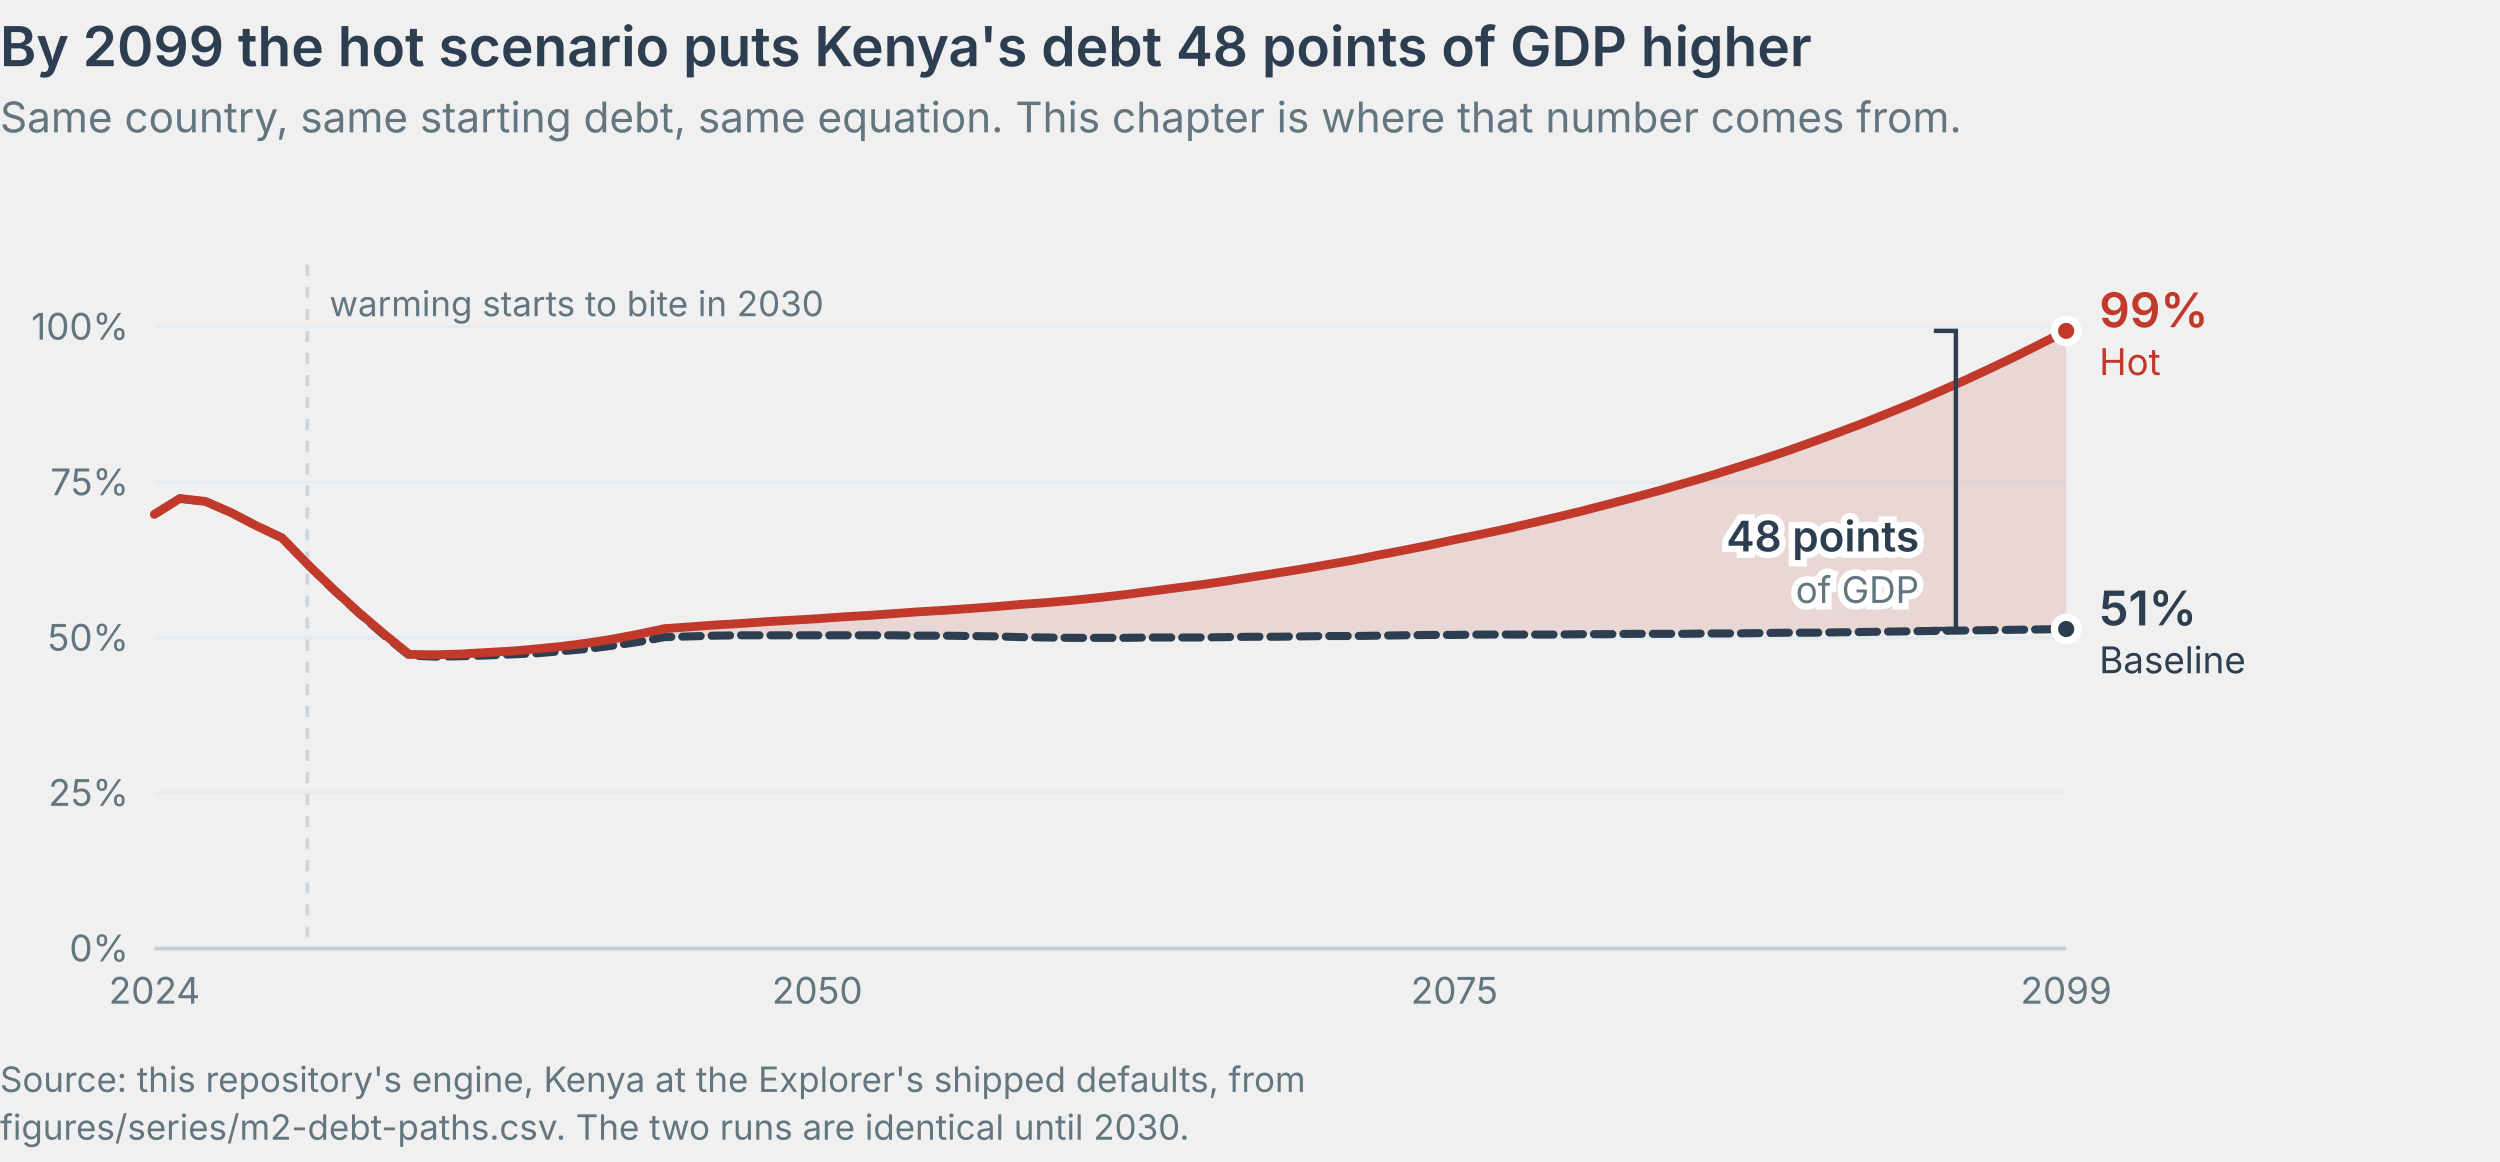
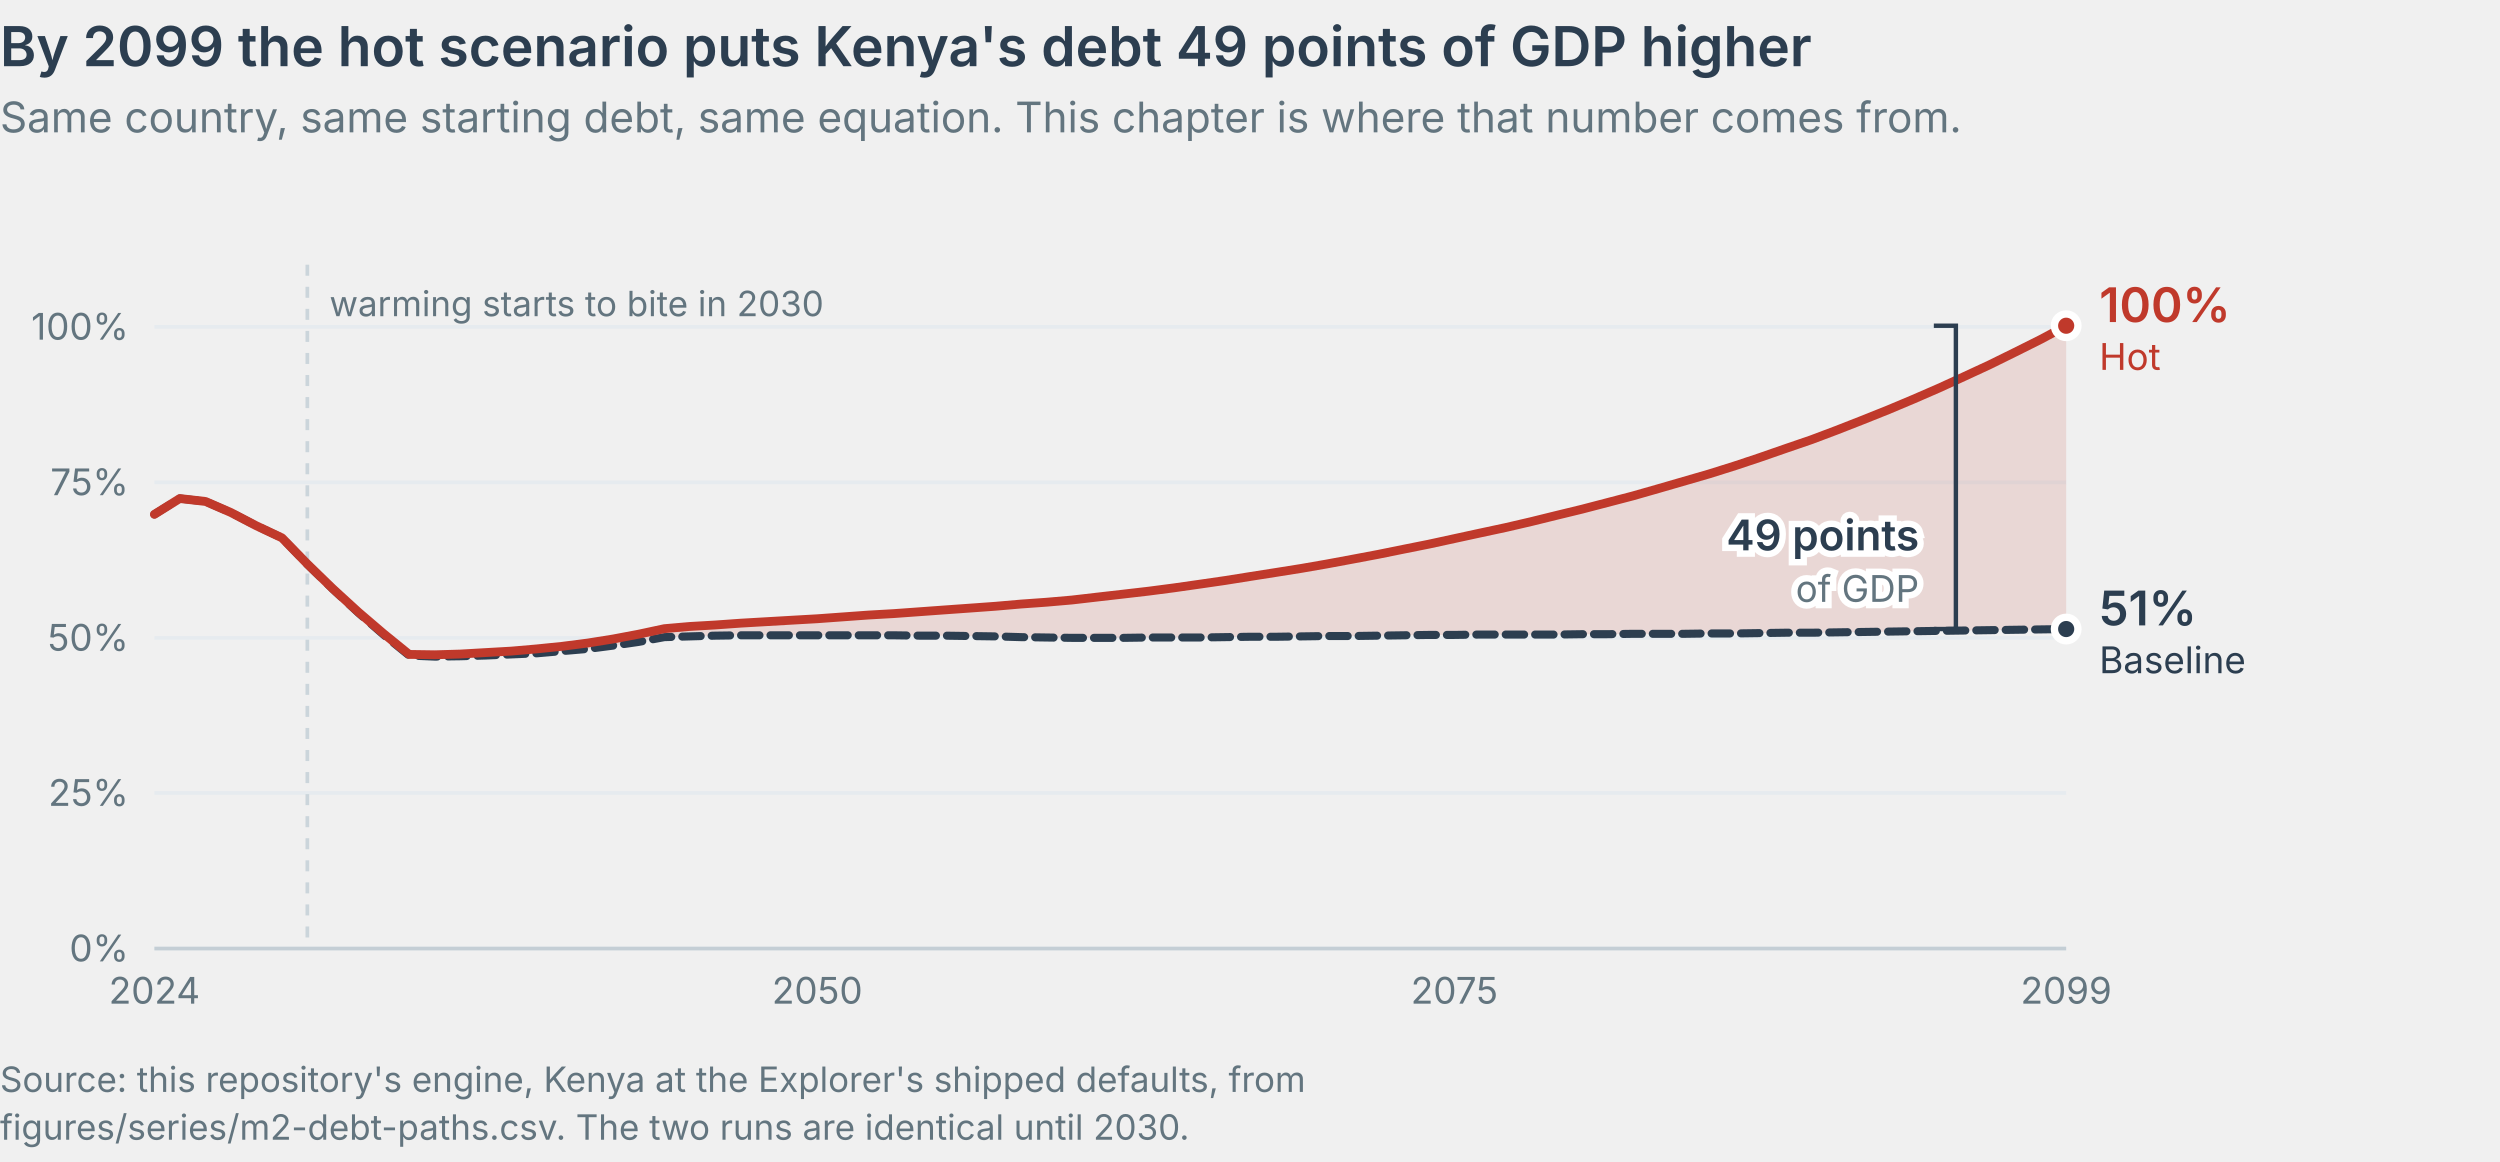
- <svg xmlns="http://www.w3.org/2000/svg" viewBox="0 0 680 316" role="img" aria-label="By 2099 the hot scenario puts Kenya's debt 48 points of GDP higher. Same country, same starting debt, same equation. This chapter is where that number comes from." preserveAspectRatio="xMidYMid meet">
+ <svg xmlns="http://www.w3.org/2000/svg" viewBox="0 0 680 316" role="img" aria-label="By 2099 the hot scenario puts Kenya's debt 49 points of GDP higher. Same country, same starting debt, same equation. This chapter is where that number comes from." preserveAspectRatio="xMidYMid meet">
  <defs>
    <marker id="qcx-head" viewBox="0 0 10 10" refX="9" refY="5" markerWidth="6" markerHeight="6" orient="auto-start-reverse">
      <path d="M 0 1 L 9 5 L 0 9 z" fill="#CBD5DB" />
    </marker>
    <marker id="qcx-head-accent" viewBox="0 0 10 10" refX="9" refY="5" markerWidth="6" markerHeight="6" orient="auto-start-reverse">
      <path d="M 0 1 L 9 5 L 0 9 z" fill="#16A085" />
    </marker>
    <marker id="qcx-head-red" viewBox="0 0 10 10" refX="9" refY="5" markerWidth="6" markerHeight="6" orient="auto-start-reverse">
      <path d="M 0 1 L 9 5 L 0 9 z" fill="#C0392B" />
    </marker>
  </defs>
  <style>.qcx-sans{font-family:"Söhne","Inter",system-ui,-apple-system,sans-serif;}.qcx-serif{font-family:"Tiempos Headline","IBM Plex Serif",Georgia,serif;}</style>
-   <text class="qcx-sans" x="0.0" y="18.0" font-size="15" font-weight="600" fill="#2C3E50" text-anchor="start">By 2099 the hot scenario puts Kenya's debt 48 points of GDP higher</text>
+   <text class="qcx-sans" x="0.0" y="18.0" font-size="15" font-weight="600" fill="#2C3E50" text-anchor="start">By 2099 the hot scenario puts Kenya's debt 49 points of GDP higher</text>
  <text class="qcx-sans" x="0.0" y="36.0" font-size="11.5" font-weight="400" fill="#63757F" text-anchor="start">Same country, same starting debt, same equation. This chapter is where that number comes from.</text>
  <line x1="42.0" y1="258.0" x2="562.0" y2="258.0" stroke="#E6EBEF" stroke-width="1" />
  <text class="qcx-sans" x="35.0" y="261.5" font-size="10" font-weight="400" fill="#63757F" text-anchor="end">0%</text>
  <line x1="42.0" y1="215.7" x2="562.0" y2="215.7" stroke="#E6EBEF" stroke-width="1" />
  <text class="qcx-sans" x="35.0" y="219.2" font-size="10" font-weight="400" fill="#63757F" text-anchor="end">25%</text>
  <line x1="42.0" y1="173.5" x2="562.0" y2="173.5" stroke="#E6EBEF" stroke-width="1" />
  <text class="qcx-sans" x="35.0" y="177.0" font-size="10" font-weight="400" fill="#63757F" text-anchor="end">50%</text>
  <line x1="42.0" y1="131.2" x2="562.0" y2="131.2" stroke="#E6EBEF" stroke-width="1" />
  <text class="qcx-sans" x="35.0" y="134.7" font-size="10" font-weight="400" fill="#63757F" text-anchor="end">75%</text>
  <line x1="42.0" y1="88.9" x2="562.0" y2="88.9" stroke="#E6EBEF" stroke-width="1" />
  <text class="qcx-sans" x="35.0" y="92.4" font-size="10" font-weight="400" fill="#63757F" text-anchor="end">100%</text>
  <line x1="42.0" y1="258.0" x2="562.0" y2="258.0" stroke="#C4CED5" stroke-width="1" />
  <text class="qcx-sans" x="42.0" y="273.0" font-size="10" font-weight="400" fill="#63757F" text-anchor="middle">2024</text>
  <text class="qcx-sans" x="222.3" y="273.0" font-size="10" font-weight="400" fill="#63757F" text-anchor="middle">2050</text>
  <text class="qcx-sans" x="395.6" y="273.0" font-size="10" font-weight="400" fill="#63757F" text-anchor="middle">2075</text>
  <text class="qcx-sans" x="562.0" y="273.0" font-size="10" font-weight="400" fill="#63757F" text-anchor="middle">2099</text>
-   <polygon points="76.7,146.3 83.6,153.4 90.5,160.1 97.5,166.5 104.4,172.4 111.3,178.0 118.3,178.1 125.2,177.9 132.1,177.5 139.1,177.1 146.0,176.5 152.9,175.8 159.9,174.9 166.8,173.8 173.7,172.5 180.7,171.0 187.6,170.5 194.5,170.0 201.5,169.6 208.4,169.1 215.3,168.7 222.3,168.3 229.2,167.8 236.1,167.4 243.1,166.9 250.0,166.4 256.9,166.0 263.9,165.5 270.8,165.0 277.7,164.4 284.7,163.9 291.6,163.3 298.5,162.6 305.5,161.8 312.4,160.9 319.3,160.0 326.3,159.1 333.2,158.1 340.1,157.0 347.1,155.9 354.0,154.8 360.9,153.6 367.9,152.4 374.8,151.0 381.7,149.7 388.7,148.3 395.6,146.8 402.5,145.4 409.5,143.9 416.4,142.3 423.3,140.7 430.3,139.0 437.2,137.2 444.1,135.4 451.1,133.5 458.0,131.5 464.9,129.5 471.9,127.3 478.8,125.1 485.7,122.8 492.7,120.3 499.6,117.8 506.5,115.2 513.5,112.4 520.4,109.6 527.3,106.6 534.3,103.5 541.2,100.3 548.1,97.0 555.1,93.5 562.0,90.0 562.0,171.1 555.1,171.2 548.1,171.3 541.2,171.4 534.3,171.5 527.3,171.6 520.4,171.7 513.5,171.8 506.5,171.9 499.6,172.0 492.7,172.1 485.7,172.1 478.8,172.2 471.9,172.3 464.9,172.3 458.0,172.4 451.1,172.4 444.1,172.4 437.2,172.5 430.3,172.5 423.3,172.6 416.4,172.6 409.5,172.6 402.5,172.6 395.6,172.7 388.7,172.7 381.7,172.8 374.8,172.9 367.9,173.0 360.9,173.0 354.0,173.1 347.1,173.2 340.1,173.2 333.2,173.3 326.3,173.4 319.3,173.4 312.4,173.4 305.5,173.5 298.5,173.5 291.6,173.5 284.7,173.4 277.7,173.3 270.8,173.1 263.9,173.0 256.9,172.9 250.0,172.9 243.1,172.8 236.1,172.8 229.2,172.8 222.3,172.8 215.3,172.8 208.4,172.8 201.5,172.8 194.5,172.9 187.6,173.1 180.7,173.3 173.7,174.6 166.8,175.6 159.9,176.5 152.9,177.1 146.0,177.7 139.1,178.0 132.1,178.3 125.2,178.5 118.3,178.6 111.3,178.3 104.4,172.7 97.5,166.7 90.5,160.2 83.6,153.5 76.7,146.3" fill="#C0392B" fill-opacity="0.14" />
+   <polygon points="76.7,146.3 83.6,153.4 90.5,160.1 97.5,166.5 104.4,172.4 111.3,178.0 118.3,178.1 125.2,177.9 132.1,177.5 139.1,177.1 146.0,176.5 152.9,175.8 159.9,174.9 166.8,173.8 173.7,172.5 180.7,171.0 187.6,170.4 194.5,170.0 201.5,169.5 208.4,169.1 215.3,168.7 222.3,168.3 229.2,167.8 236.1,167.3 243.1,166.9 250.0,166.4 256.9,165.9 263.9,165.4 270.8,164.9 277.7,164.3 284.7,163.8 291.6,163.2 298.5,162.4 305.5,161.6 312.4,160.8 319.3,159.9 326.3,158.9 333.2,157.9 340.1,156.8 347.1,155.7 354.0,154.6 360.9,153.4 367.9,152.1 374.8,150.8 381.7,149.4 388.7,148.0 395.6,146.5 402.5,145.0 409.5,143.5 416.4,141.9 423.3,140.2 430.3,138.5 437.2,136.7 444.1,134.9 451.1,132.9 458.0,130.9 464.9,128.9 471.9,126.7 478.8,124.4 485.7,122.0 492.7,119.6 499.6,117.0 506.5,114.3 513.5,111.5 520.4,108.6 527.3,105.6 534.3,102.4 541.2,99.2 548.1,95.8 555.1,92.3 562.0,88.6 562.0,171.1 555.1,171.2 548.1,171.3 541.2,171.4 534.3,171.5 527.3,171.6 520.4,171.7 513.5,171.8 506.5,171.9 499.6,172.0 492.7,172.1 485.7,172.1 478.8,172.2 471.9,172.3 464.9,172.3 458.0,172.4 451.1,172.4 444.1,172.4 437.2,172.5 430.3,172.5 423.3,172.6 416.4,172.6 409.5,172.6 402.5,172.6 395.6,172.7 388.7,172.7 381.7,172.8 374.8,172.9 367.9,173.0 360.9,173.0 354.0,173.1 347.1,173.2 340.1,173.2 333.2,173.3 326.3,173.4 319.3,173.4 312.4,173.4 305.5,173.5 298.5,173.5 291.6,173.5 284.7,173.4 277.7,173.3 270.8,173.1 263.9,173.0 256.9,172.9 250.0,172.9 243.1,172.8 236.1,172.8 229.2,172.8 222.3,172.8 215.3,172.8 208.4,172.8 201.5,172.8 194.5,172.9 187.6,173.1 180.7,173.3 173.7,174.6 166.8,175.6 159.9,176.5 152.9,177.1 146.0,177.7 139.1,178.0 132.1,178.3 125.2,178.5 118.3,178.6 111.3,178.3 104.4,172.7 97.5,166.7 90.5,160.2 83.6,153.5 76.7,146.3" fill="#C0392B" fill-opacity="0.14" />
  <line x1="83.6" y1="72.0" x2="83.6" y2="258.0" stroke="#CBD5DB" stroke-width="1" stroke-dasharray="3 3" />
  <text class="qcx-sans" x="89.6" y="86.0" font-size="9.5" font-weight="400" fill="#63757F" text-anchor="start">warming starts to bite in 2030</text>
  <polyline points="42.0,139.9 48.9,135.6 55.9,136.4 62.8,139.4 69.7,143.0 76.7,146.3 83.6,153.5 90.5,160.2 97.5,166.7 104.4,172.7 111.3,178.3 118.3,178.6 125.2,178.5 132.1,178.3 139.1,178.0 146.0,177.7 152.9,177.1 159.9,176.5 166.8,175.6 173.7,174.6 180.7,173.3 187.6,173.1 194.5,172.9 201.5,172.8 208.4,172.8 215.3,172.8 222.3,172.8 229.2,172.8 236.1,172.8 243.1,172.8 250.0,172.9 256.9,172.9 263.9,173.0 270.8,173.1 277.7,173.3 284.7,173.4 291.6,173.5 298.5,173.5 305.5,173.5 312.4,173.4 319.3,173.4 326.3,173.4 333.2,173.3 340.1,173.2 347.1,173.2 354.0,173.1 360.9,173.0 367.9,173.0 374.8,172.9 381.7,172.8 388.7,172.7 395.6,172.7 402.5,172.6 409.5,172.6 416.4,172.6 423.3,172.6 430.3,172.5 437.2,172.5 444.1,172.4 451.1,172.4 458.0,172.4 464.9,172.3 471.9,172.3 478.8,172.2 485.7,172.1 492.7,172.1 499.6,172.0 506.5,171.9 513.5,171.8 520.4,171.7 527.3,171.6 534.3,171.5 541.2,171.4 548.1,171.3 555.1,171.2 562.0,171.1" fill="none" stroke="#2C3E50" stroke-width="2.2" stroke-linejoin="round" stroke-linecap="round" stroke-dasharray="5 3" />
-   <polyline points="42.0,139.9 48.9,135.6 55.9,136.4 62.8,139.4 69.7,143.0 76.7,146.3 83.6,153.4 90.5,160.1 97.5,166.5 104.4,172.4 111.3,178.0 118.3,178.1 125.2,177.9 132.1,177.5 139.1,177.1 146.0,176.5 152.9,175.8 159.9,174.9 166.8,173.8 173.7,172.5 180.7,171.0 187.6,170.5 194.5,170.0 201.5,169.6 208.4,169.1 215.3,168.7 222.3,168.3 229.2,167.8 236.1,167.4 243.1,166.9 250.0,166.4 256.9,166.0 263.9,165.5 270.8,165.0 277.7,164.4 284.7,163.9 291.6,163.3 298.5,162.6 305.5,161.8 312.4,160.9 319.3,160.0 326.3,159.1 333.2,158.1 340.1,157.0 347.1,155.9 354.0,154.8 360.9,153.6 367.9,152.4 374.8,151.0 381.7,149.7 388.7,148.3 395.6,146.8 402.5,145.4 409.5,143.9 416.4,142.3 423.3,140.7 430.3,139.0 437.2,137.2 444.1,135.4 451.1,133.5 458.0,131.5 464.9,129.5 471.9,127.3 478.8,125.1 485.7,122.8 492.7,120.3 499.6,117.8 506.5,115.2 513.5,112.4 520.4,109.6 527.3,106.6 534.3,103.5 541.2,100.3 548.1,97.0 555.1,93.5 562.0,90.0" fill="none" stroke="#C0392B" stroke-width="2.4" stroke-linejoin="round" stroke-linecap="round" />
+   <polyline points="42.0,139.9 48.9,135.6 55.9,136.4 62.8,139.4 69.7,143.0 76.7,146.3 83.6,153.4 90.5,160.1 97.5,166.5 104.4,172.4 111.3,178.0 118.3,178.1 125.2,177.9 132.1,177.5 139.1,177.1 146.0,176.5 152.9,175.8 159.9,174.9 166.8,173.8 173.7,172.5 180.7,171.0 187.6,170.4 194.5,170.0 201.5,169.5 208.4,169.1 215.3,168.7 222.3,168.3 229.2,167.8 236.1,167.3 243.1,166.9 250.0,166.4 256.9,165.9 263.9,165.4 270.8,164.9 277.7,164.3 284.7,163.8 291.6,163.2 298.5,162.4 305.5,161.6 312.4,160.8 319.3,159.9 326.3,158.9 333.2,157.9 340.1,156.8 347.1,155.7 354.0,154.6 360.9,153.4 367.9,152.1 374.8,150.8 381.7,149.4 388.7,148.0 395.6,146.5 402.5,145.0 409.5,143.5 416.4,141.9 423.3,140.2 430.3,138.5 437.2,136.7 444.1,134.9 451.1,132.9 458.0,130.9 464.9,128.9 471.9,126.7 478.8,124.4 485.7,122.0 492.7,119.6 499.6,117.0 506.5,114.3 513.5,111.5 520.4,108.6 527.3,105.6 534.3,102.4 541.2,99.2 548.1,95.8 555.1,92.3 562.0,88.6" fill="none" stroke="#C0392B" stroke-width="2.4" stroke-linejoin="round" stroke-linecap="round" />
  <circle cx="562.0" cy="171.1" r="3.2" fill="#2C3E50" stroke="#FFFFFF" stroke-width="2" />
  <text class="qcx-sans" x="571.0" y="170.1" font-size="13" font-weight="600" fill="#2C3E50" text-anchor="start">51%</text>
  <text class="qcx-sans" x="571.0" y="183.1" font-size="10" font-weight="400" fill="#2C3E50" text-anchor="start">Baseline</text>
-   <circle cx="562.0" cy="90.0" r="3.2" fill="#C0392B" stroke="#FFFFFF" stroke-width="2" />
-   <text class="qcx-sans" x="571.0" y="89.0" font-size="13" font-weight="600" fill="#C0392B" text-anchor="start">99%</text>
-   <text class="qcx-sans" x="571.0" y="102.0" font-size="10" font-weight="400" fill="#C0392B" text-anchor="start">Hot</text>
-   <path d="M526.0 90.0 H532.0 V171.1 H526.0" fill="none" stroke="#2C3E50" stroke-width="1.2" />
-   <text class="qcx-sans" x="522.0" y="150.0" font-size="11.5" font-weight="600" fill="#2C3E50" text-anchor="end" stroke="#FFFFFF" stroke-width="3.5" paint-order="stroke">48 points</text>
-   <text class="qcx-sans" x="522.0" y="164.0" font-size="10" font-weight="400" fill="#63757F" text-anchor="end" stroke="#FFFFFF" stroke-width="3.5" paint-order="stroke">of GDP</text>
+   <circle cx="562.0" cy="88.6" r="3.2" fill="#C0392B" stroke="#FFFFFF" stroke-width="2" />
+   <text class="qcx-sans" x="571.0" y="87.6" font-size="13" font-weight="600" fill="#C0392B" text-anchor="start">100%</text>
+   <text class="qcx-sans" x="571.0" y="100.6" font-size="10" font-weight="400" fill="#C0392B" text-anchor="start">Hot</text>
+   <path d="M526.0 88.6 H532.0 V171.1 H526.0" fill="none" stroke="#2C3E50" stroke-width="1.2" />
+   <text class="qcx-sans" x="522.0" y="149.7" font-size="11.5" font-weight="600" fill="#2C3E50" text-anchor="end" stroke="#FFFFFF" stroke-width="3.5" paint-order="stroke">49 points</text>
+   <text class="qcx-sans" x="522.0" y="163.7" font-size="10" font-weight="400" fill="#63757F" text-anchor="end" stroke="#FFFFFF" stroke-width="3.5" paint-order="stroke">of GDP</text>
  <text class="qcx-sans" x="0.0" y="297.0" font-size="9.5" font-weight="400" fill="#63757F" text-anchor="start">Source: this repository's engine, Kenya at the Explorer's shipped defaults, from</text>
  <text class="qcx-sans" x="0.0" y="310.0" font-size="9.5" font-weight="400" fill="#63757F" text-anchor="start">figures/series/m2-debt-paths.csv. The two runs are identical until 2030.</text>
</svg>
